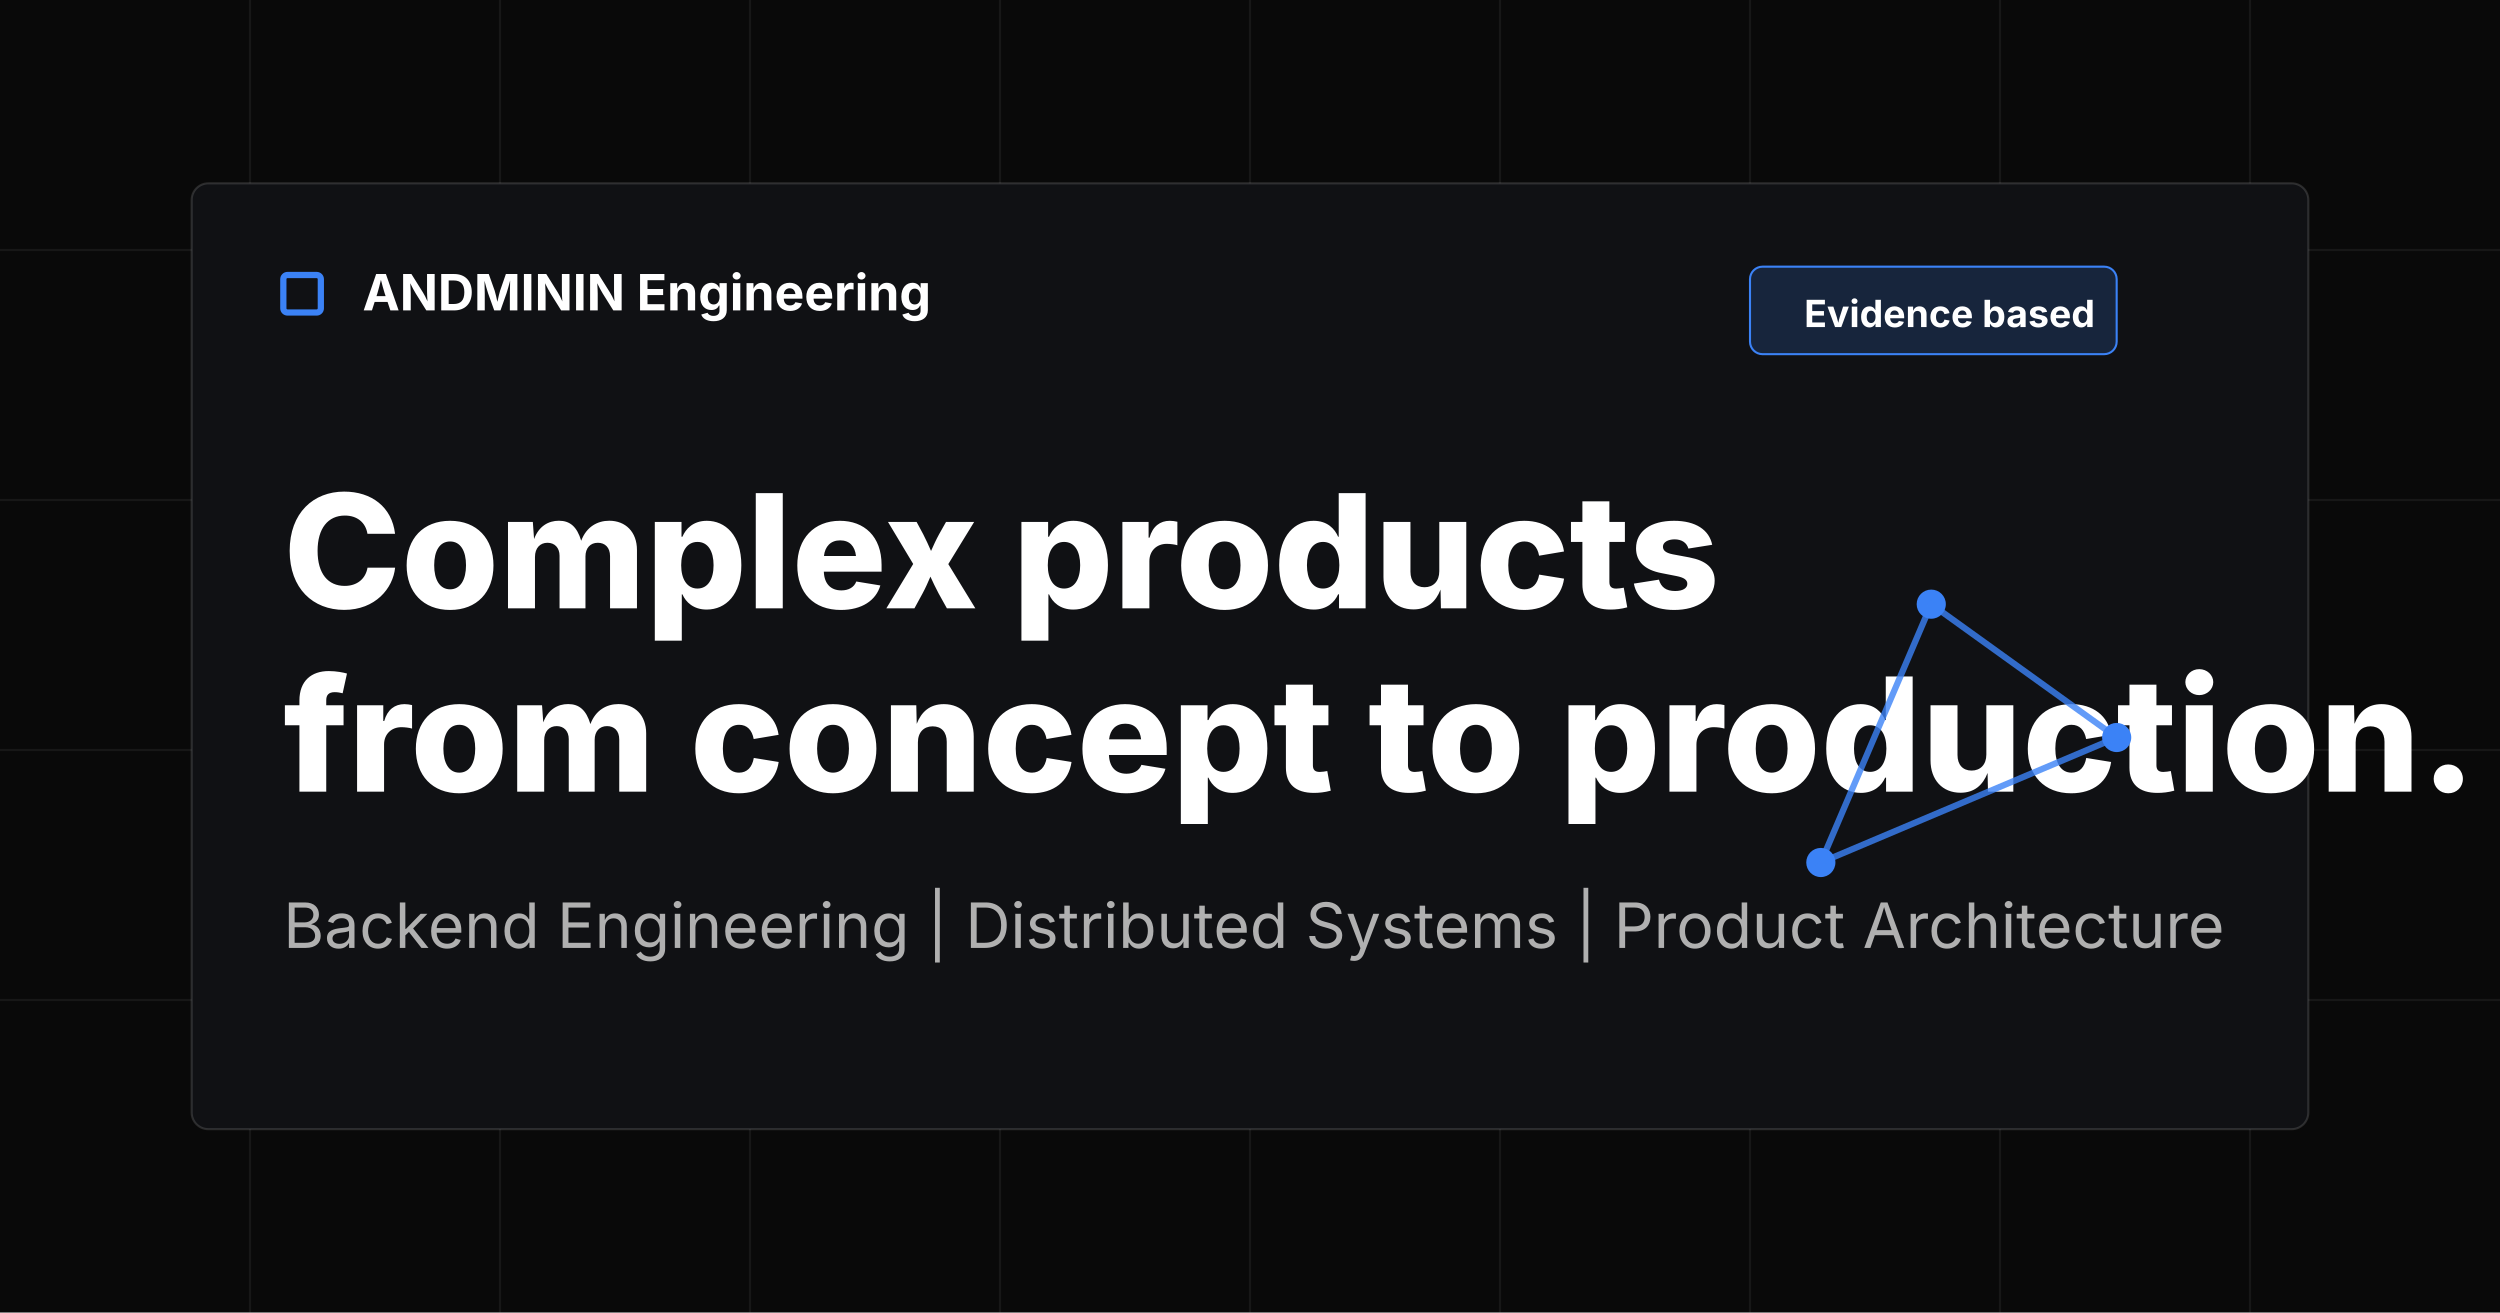
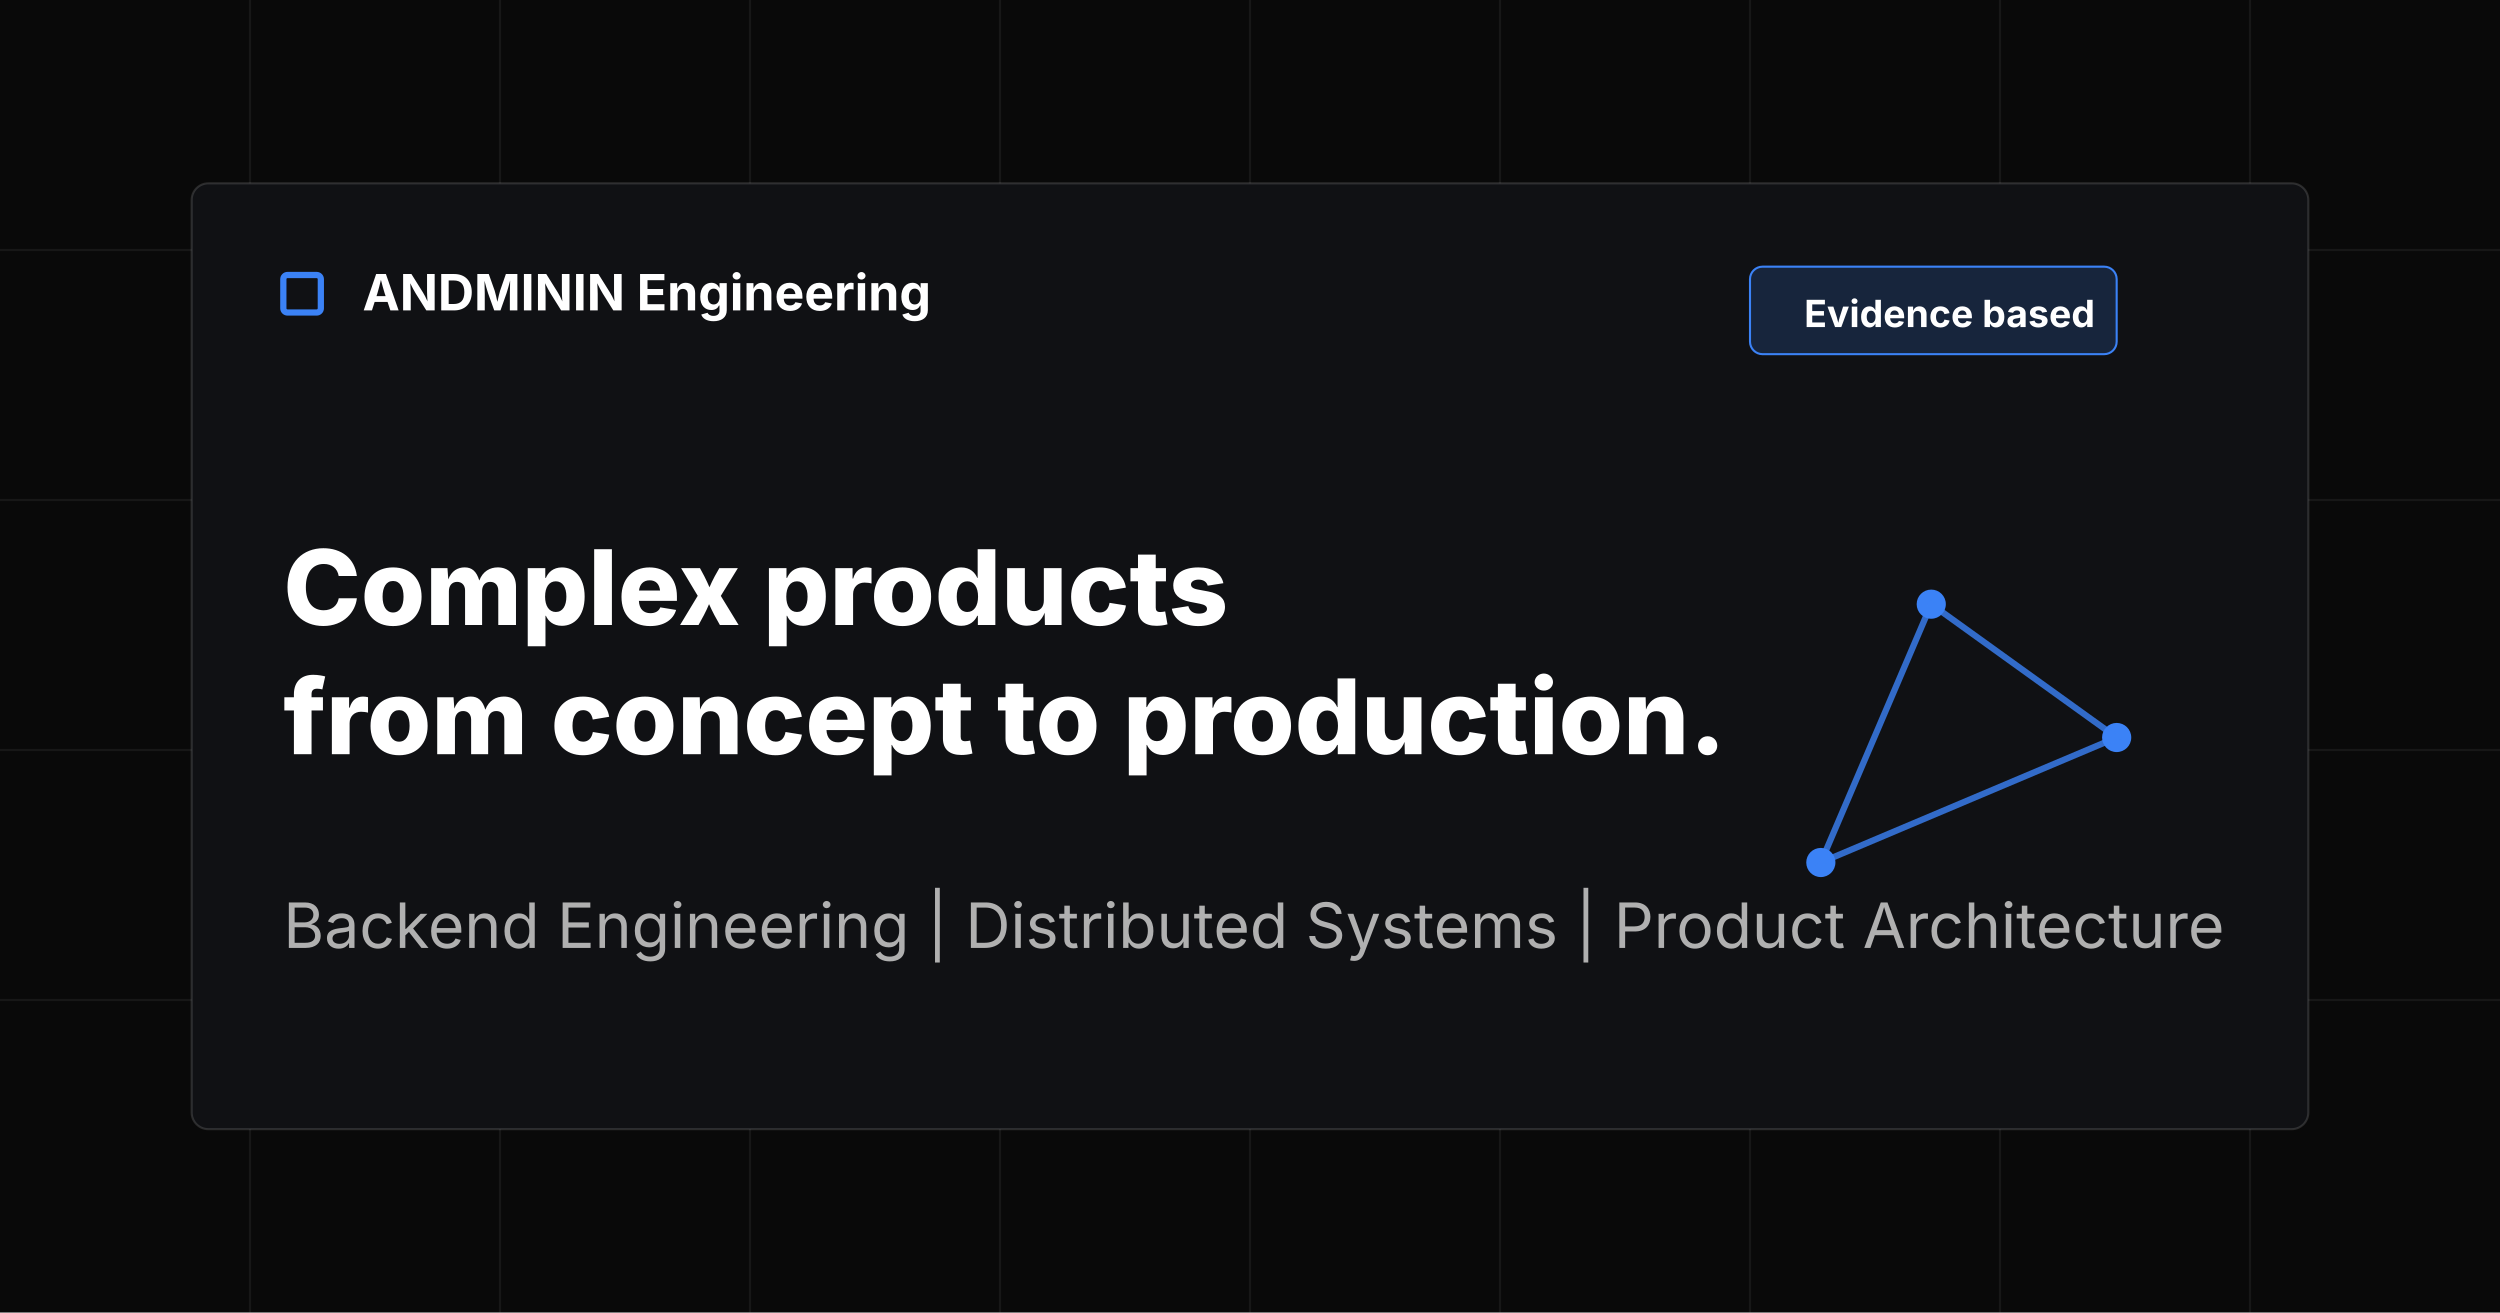
<svg xmlns="http://www.w3.org/2000/svg" width="1200" height="630" viewBox="0 0 1200 630" fill="none" role="img" aria-labelledby="title description">
  <rect width="1200" height="630" fill="#090909" />
  <path d="M0 120H1200M0 240H1200M0 360H1200M0 480H1200M120 0V630M240 0V630M360 0V630M480 0V630M600 0V630M720 0V630M840 0V630M960 0V630M1080 0V630" stroke="white" stroke-opacity="0.06" />
  <rect x="92" y="88" width="1016" height="454" rx="8" fill="#101114" stroke="white" stroke-opacity="0.14" />
  <rect x="136" y="132" width="18" height="18" rx="2" stroke="#3B82F6" stroke-width="3" />
  <text x="174" y="149" fill="#FFFFFF" font-family="Inter, Arial, sans-serif" font-size="24" font-weight="700">ANDMININ Engineering</text>
-   <text x="136" y="292" fill="#FFFFFF" font-family="Inter, Arial, sans-serif" font-size="76" font-weight="800">Complex products</text>
-   <text x="136" y="380" fill="#FFFFFF" font-family="Inter, Arial, sans-serif" font-size="76" font-weight="800">from concept to production.</text>
+   <text x="136" y="300" fill="#FFFFFF" font-family="Inter, Arial, sans-serif" font-size="50" font-weight="800">Complex products</text>
+   <text x="136" y="362" fill="#FFFFFF" font-family="Inter, Arial, sans-serif" font-size="50" font-weight="800">from concept to production.</text>
  <text x="136" y="455" fill="#B0B0B0" font-family="Inter, Arial, sans-serif" font-size="30">Backend Engineering | Distributed Systems | Product Architecture</text>
  <rect x="840" y="128" width="176" height="42" rx="6" fill="#3B82F6" fill-opacity="0.18" stroke="#3B82F6" />
  <text x="866" y="157" fill="#FFFFFF" font-family="Inter, Arial, sans-serif" font-size="18" font-weight="700">Evidence based</text>
  <circle cx="927" cy="290" r="7" fill="#3B82F6" />
  <circle cx="1016" cy="354" r="7" fill="#3B82F6" />
  <circle cx="874" cy="414" r="7" fill="#3B82F6" />
  <path d="M927 290L1016 354L874 414L927 290Z" stroke="#3B82F6" stroke-width="3" stroke-opacity="0.8" />
</svg>
